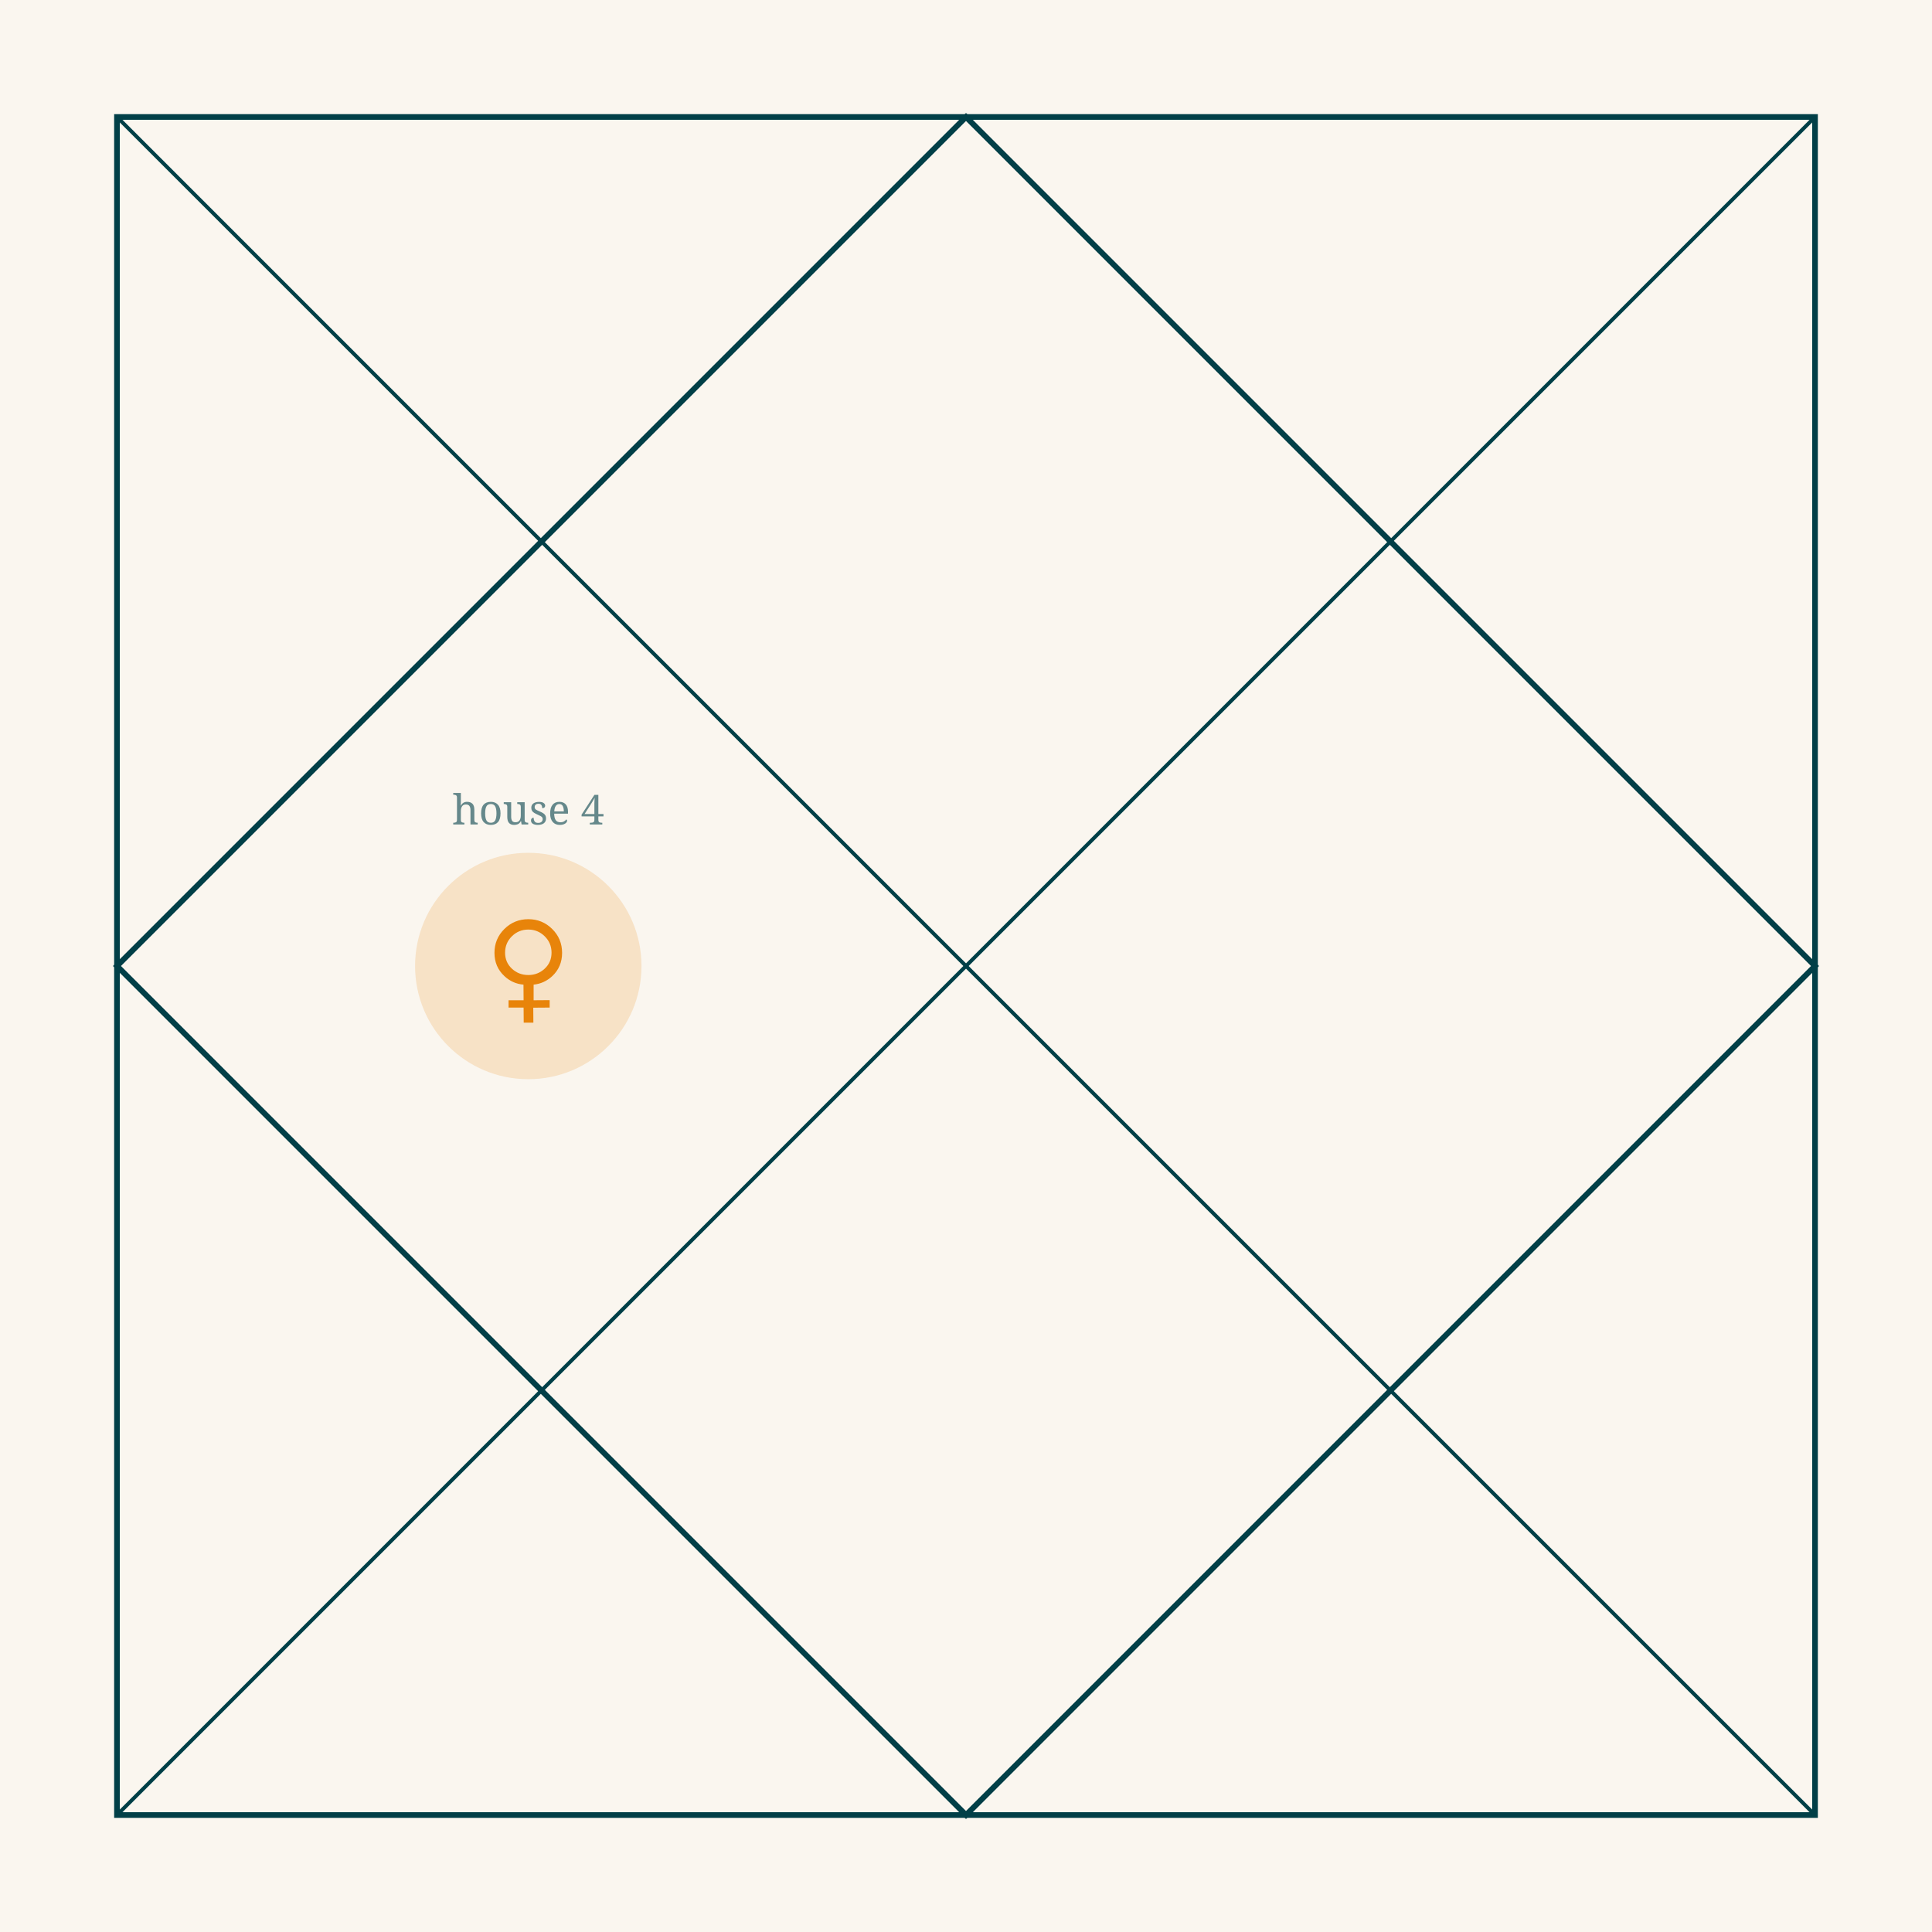
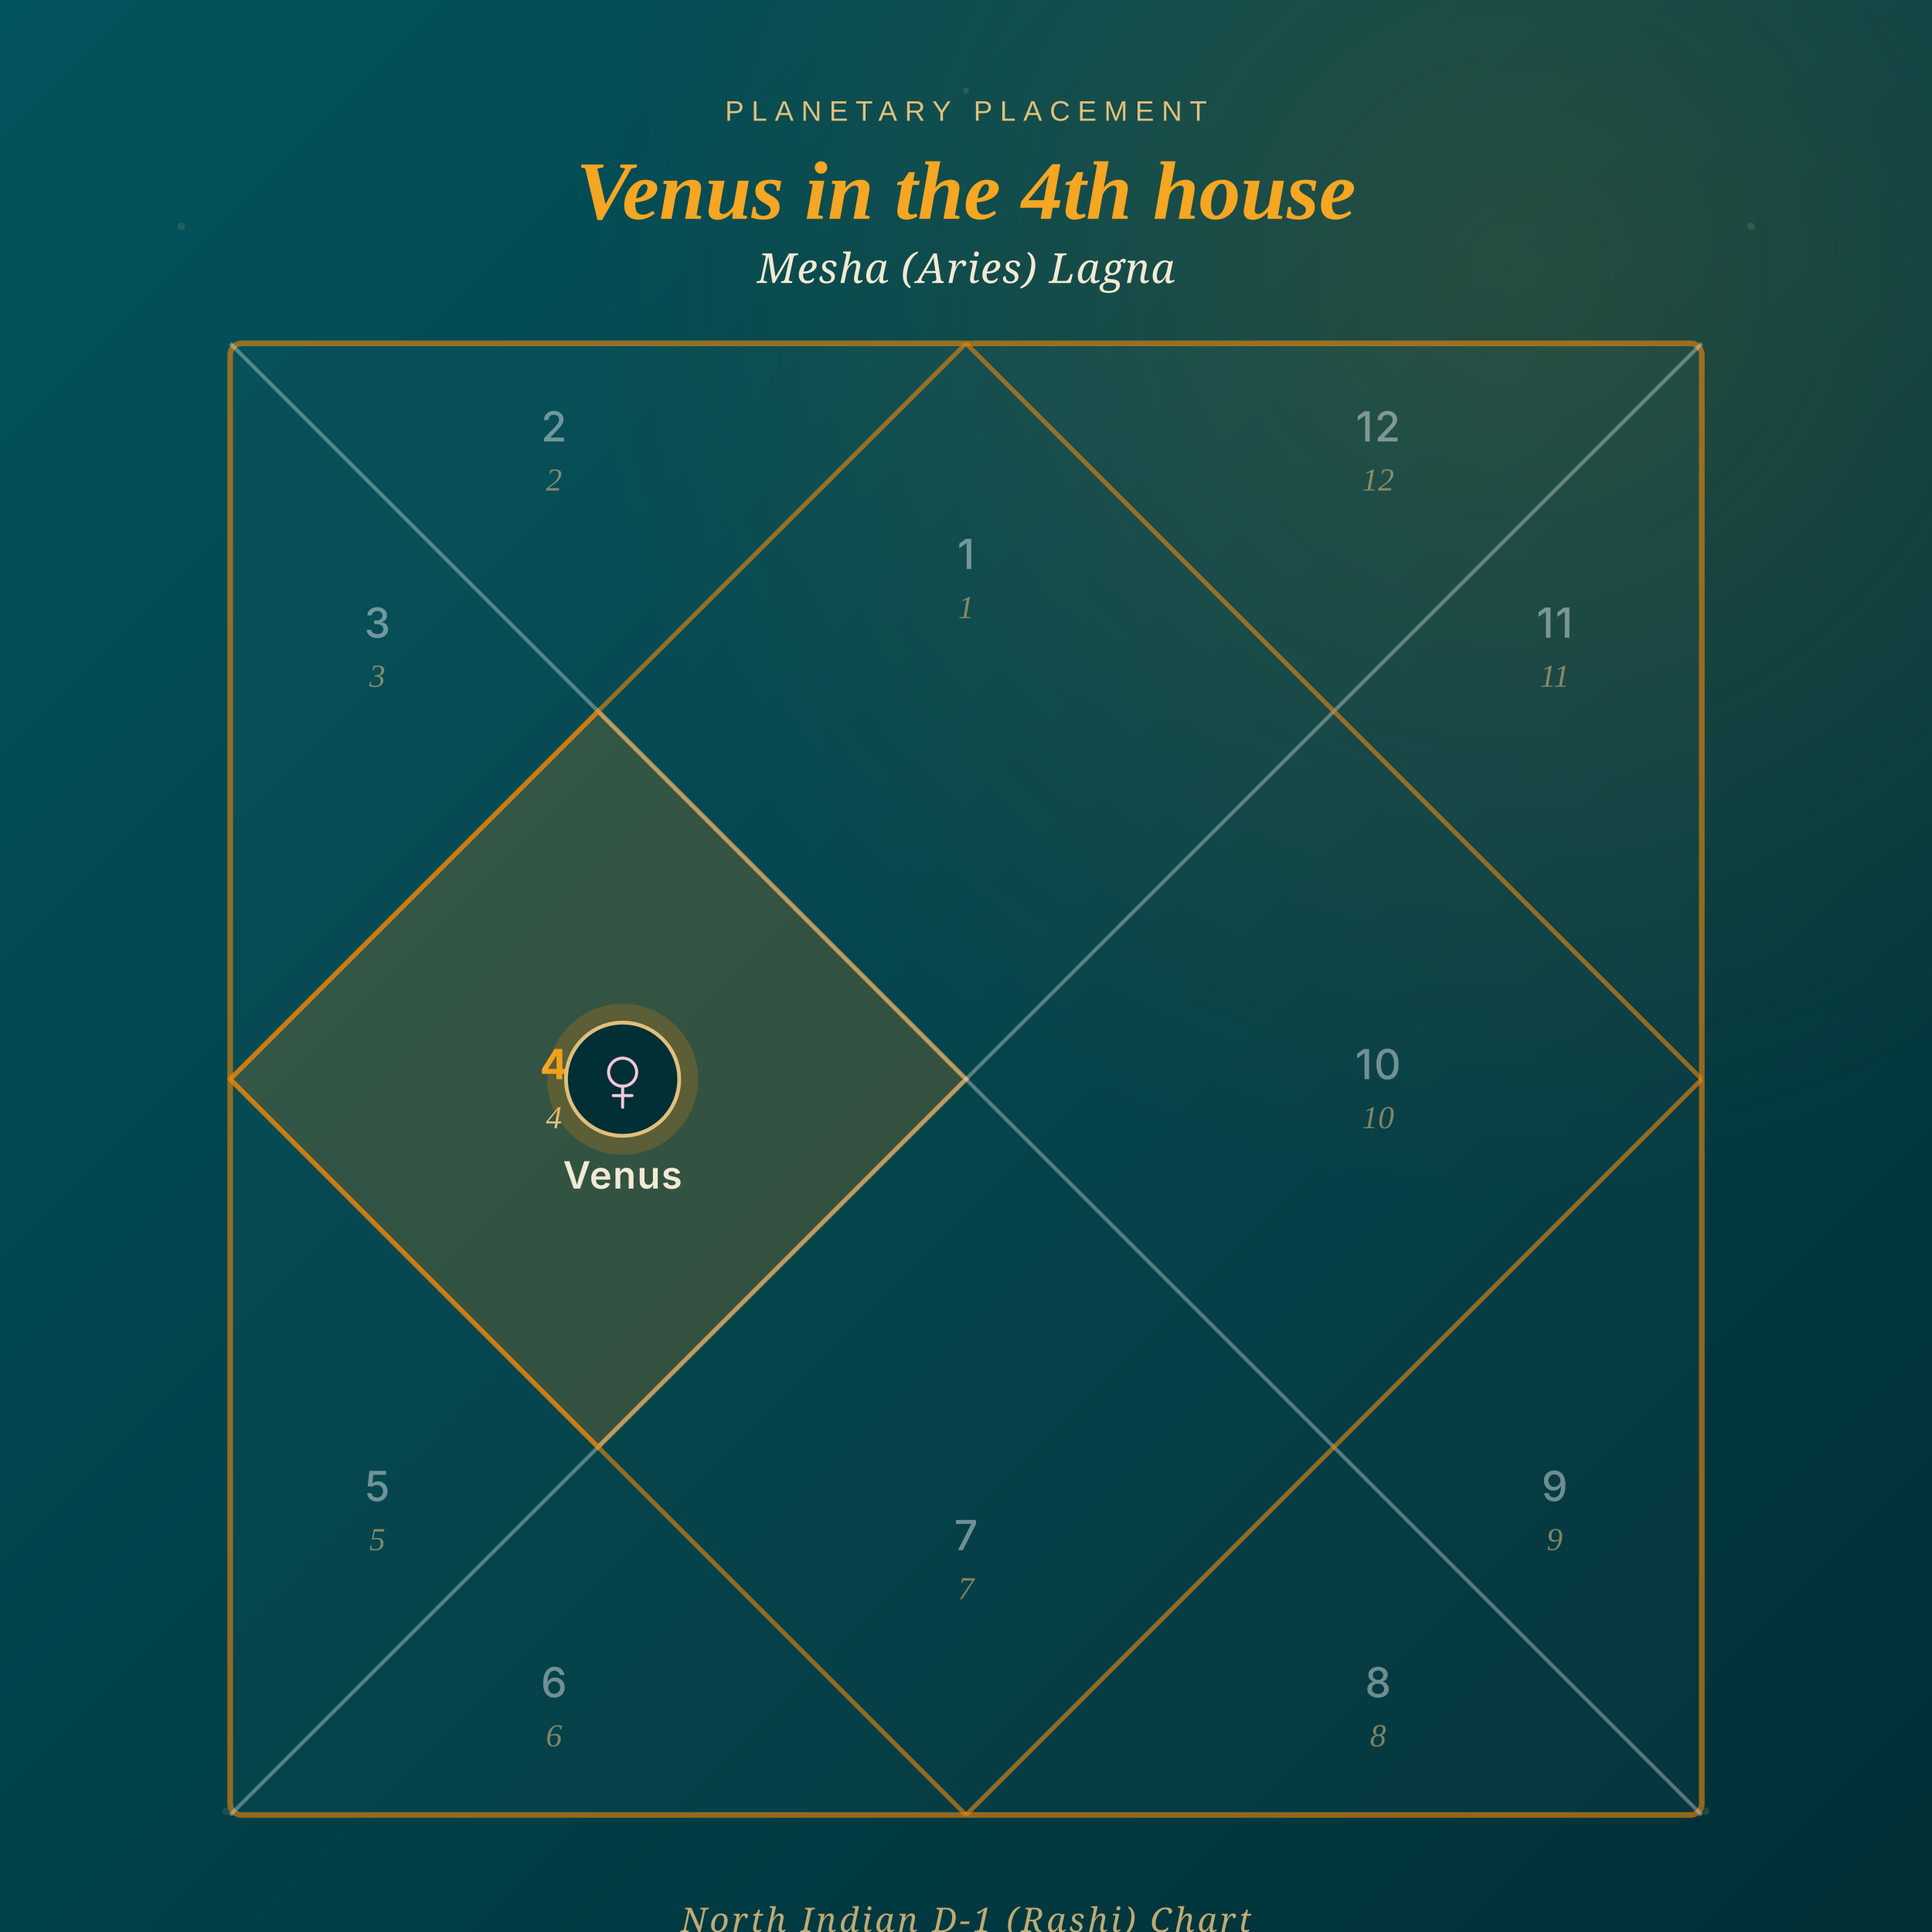
- <svg xmlns="http://www.w3.org/2000/svg" viewBox="0 0 1024 1024" role="img" aria-label="North Indian kundali chart highlighting Venus in the fourth house of Mesh">
-   <rect width="1024" height="1024" fill="#faf6ef" />
-   <rect x="62" y="62" width="900" height="900" fill="none" stroke="#013F47" stroke-width="3" />
-   <line x1="62" y1="62" x2="962" y2="962" stroke="#013F47" stroke-width="2" />
-   <line x1="962" y1="62" x2="62" y2="962" stroke="#013F47" stroke-width="2" />
-   <polygon points="512,62 962,512 512,962 62,512" fill="none" stroke="#013F47" stroke-width="3" />
-   <circle cx="280" cy="512" r="60" fill="#e8840a" opacity="0.18" />
-   <text x="280" y="534" text-anchor="middle" font-family="serif" font-size="64" fill="#e8840a">♀</text>
-   <text x="280" y="437" text-anchor="middle" font-family="serif" font-size="22" fill="#013F47" opacity="0.6">house 4</text>
+ <svg xmlns="http://www.w3.org/2000/svg" width="1024" height="1024" viewBox="0 0 1024 1024">
+   <defs>
+     <linearGradient id="kbg" x1="0%" y1="0%" x2="100%" y2="100%">
+       <stop offset="0%" stop-color="#02545E" />
+       <stop offset="55%" stop-color="#013F47" />
+       <stop offset="100%" stop-color="#012F36" />
+     </linearGradient>
+     <radialGradient id="kglow" cx="78%" cy="14%" r="48%">
+       <stop offset="0%" stop-color="rgba(232,132,10,0.16)" />
+       <stop offset="100%" stop-color="rgba(232,132,10,0)" />
+     </radialGradient>
+   </defs>
+   <rect width="1024" height="1024" fill="url(#kbg)" />
+   <rect width="1024" height="1024" fill="url(#kglow)" />
+   <g fill="#E0BF7C" opacity="0.14">
+     <circle cx="96" cy="120" r="2" />
+     <circle cx="928" cy="120" r="2" />
+     <circle cx="120" cy="960" r="2" />
+     <circle cx="904" cy="960" r="2" />
+     <circle cx="512" cy="48" r="1.6" />
+   </g>
+   <g text-anchor="middle">
+     <text x="512" y="64" font-family="'Helvetica Neue', Arial, sans-serif" font-size="15" fill="#E0BF7C" letter-spacing="4" font-weight="500">PLANETARY PLACEMENT</text>
+     <text x="512" y="116" font-family="Georgia, 'Times New Roman', serif" font-size="44" fill="#f5a623" font-weight="600" font-style="italic">Venus in the 4th house</text>
+     <text x="512" y="150" font-family="Georgia, serif" font-size="22" fill="#F2EAD3" font-style="italic" letter-spacing="0.5">Mesha (Aries) Lagna</text>
+   </g>
+   <polygon points="122.0,572.0 317.0,377.0 512.0,572.0 317.0,767.0" fill="#e8840a" fill-opacity="0.20" stroke="#e8840a" stroke-opacity="0.6" stroke-width="2.6" />
+   <rect x="122.0" y="182.0" width="780.0" height="780.0" fill="rgba(255,255,255,0.02)" stroke="#e8840a" stroke-opacity="0.62" stroke-width="3" rx="6" />
+   <line x1="122.0" y1="182.0" x2="902.0" y2="962.0" stroke="rgba(255,255,255,0.32)" stroke-width="2" />
+   <line x1="902.0" y1="182.0" x2="122.0" y2="962.0" stroke="rgba(255,255,255,0.32)" stroke-width="2" />
+   <line x1="512.0" y1="182.0" x2="902.0" y2="572.0" stroke="#e8840a" stroke-opacity="0.62" stroke-width="2.4" />
+   <line x1="902.0" y1="572.0" x2="512.0" y2="962.0" stroke="#e8840a" stroke-opacity="0.62" stroke-width="2.4" />
+   <line x1="512.0" y1="962.0" x2="122.0" y2="572.0" stroke="#e8840a" stroke-opacity="0.62" stroke-width="2.4" />
+   <line x1="122.0" y1="572.0" x2="512.0" y2="182.0" stroke="#e8840a" stroke-opacity="0.62" stroke-width="2.4" />
+   <g>
+     <text x="512.0" y="301.6" text-anchor="middle" font-family="Inter, 'Helvetica Neue', Arial, sans-serif" font-size="22" font-weight="500" fill="rgba(255,255,255,0.42)" letter-spacing="0.04em">1</text>
+     <text x="512.0" y="327.6" text-anchor="middle" font-family="Georgia, 'Times New Roman', serif" font-size="17" fill="rgba(224,191,124,0.55)" font-style="italic">1</text>
+   </g>
+   <g>
+     <text x="293.6" y="234.0" text-anchor="middle" font-family="Inter, 'Helvetica Neue', Arial, sans-serif" font-size="22" font-weight="500" fill="rgba(255,255,255,0.42)" letter-spacing="0.04em">2</text>
+     <text x="293.6" y="260.0" text-anchor="middle" font-family="Georgia, 'Times New Roman', serif" font-size="17" fill="rgba(224,191,124,0.55)" font-style="italic">2</text>
+   </g>
+   <g>
+     <text x="200.0" y="338.0" text-anchor="middle" font-family="Inter, 'Helvetica Neue', Arial, sans-serif" font-size="22" font-weight="500" fill="rgba(255,255,255,0.42)" letter-spacing="0.04em">3</text>
+     <text x="200.0" y="364.0" text-anchor="middle" font-family="Georgia, 'Times New Roman', serif" font-size="17" fill="rgba(224,191,124,0.55)" font-style="italic">3</text>
+   </g>
+   <g>
+     <text x="293.6" y="572.0" text-anchor="middle" font-family="Inter, 'Helvetica Neue', Arial, sans-serif" font-size="22" font-weight="700" fill="#f5a623" letter-spacing="0.04em">4</text>
+     <text x="293.6" y="598.0" text-anchor="middle" font-family="Georgia, 'Times New Roman', serif" font-size="17" fill="#E0BF7C" font-style="italic">4</text>
+     <g transform="translate(330.0, 572.0)">
+       <circle r="40" fill="#e8840a" fill-opacity="0.22" />
+       <circle r="30" fill="#012F36" stroke="#E0BF7C" stroke-width="2" />
+       <g transform="scale(0.62)">
+         <circle cx="0" cy="-6" r="12" stroke="#F2C8D8" stroke-width="2.6" stroke-linecap="round" stroke-linejoin="round" fill="none" />
+         <line x1="0" y1="6" x2="0" y2="24" stroke="#F2C8D8" stroke-width="2.6" stroke-linecap="round" stroke-linejoin="round" fill="none" />
+         <line x1="-8" y1="14" x2="8" y2="14" stroke="#F2C8D8" stroke-width="2.6" stroke-linecap="round" stroke-linejoin="round" fill="none" />
+       </g>
+     </g>
+     <text x="330.0" y="630.0" text-anchor="middle" font-family="Inter, 'Helvetica Neue', Arial, sans-serif" font-size="20" font-weight="600" fill="#F2EAD3" letter-spacing="0.03em">Venus</text>
+   </g>
+   <g>
+     <text x="200.0" y="795.6" text-anchor="middle" font-family="Inter, 'Helvetica Neue', Arial, sans-serif" font-size="22" font-weight="500" fill="rgba(255,255,255,0.42)" letter-spacing="0.04em">5</text>
+     <text x="200.0" y="821.6" text-anchor="middle" font-family="Georgia, 'Times New Roman', serif" font-size="17" fill="rgba(224,191,124,0.55)" font-style="italic">5</text>
+   </g>
+   <g>
+     <text x="293.6" y="899.6" text-anchor="middle" font-family="Inter, 'Helvetica Neue', Arial, sans-serif" font-size="22" font-weight="500" fill="rgba(255,255,255,0.42)" letter-spacing="0.04em">6</text>
+     <text x="293.6" y="925.6" text-anchor="middle" font-family="Georgia, 'Times New Roman', serif" font-size="17" fill="rgba(224,191,124,0.55)" font-style="italic">6</text>
+   </g>
+   <g>
+     <text x="512.0" y="821.6" text-anchor="middle" font-family="Inter, 'Helvetica Neue', Arial, sans-serif" font-size="22" font-weight="500" fill="rgba(255,255,255,0.42)" letter-spacing="0.04em">7</text>
+     <text x="512.0" y="847.6" text-anchor="middle" font-family="Georgia, 'Times New Roman', serif" font-size="17" fill="rgba(224,191,124,0.55)" font-style="italic">7</text>
+   </g>
+   <g>
+     <text x="730.4" y="899.6" text-anchor="middle" font-family="Inter, 'Helvetica Neue', Arial, sans-serif" font-size="22" font-weight="500" fill="rgba(255,255,255,0.42)" letter-spacing="0.04em">8</text>
+     <text x="730.4" y="925.6" text-anchor="middle" font-family="Georgia, 'Times New Roman', serif" font-size="17" fill="rgba(224,191,124,0.55)" font-style="italic">8</text>
+   </g>
+   <g>
+     <text x="824.0" y="795.6" text-anchor="middle" font-family="Inter, 'Helvetica Neue', Arial, sans-serif" font-size="22" font-weight="500" fill="rgba(255,255,255,0.42)" letter-spacing="0.04em">9</text>
+     <text x="824.0" y="821.6" text-anchor="middle" font-family="Georgia, 'Times New Roman', serif" font-size="17" fill="rgba(224,191,124,0.55)" font-style="italic">9</text>
+   </g>
+   <g>
+     <text x="730.4" y="572.0" text-anchor="middle" font-family="Inter, 'Helvetica Neue', Arial, sans-serif" font-size="22" font-weight="500" fill="rgba(255,255,255,0.42)" letter-spacing="0.04em">10</text>
+     <text x="730.4" y="598.0" text-anchor="middle" font-family="Georgia, 'Times New Roman', serif" font-size="17" fill="rgba(224,191,124,0.55)" font-style="italic">10</text>
+   </g>
+   <g>
+     <text x="824.0" y="338.0" text-anchor="middle" font-family="Inter, 'Helvetica Neue', Arial, sans-serif" font-size="22" font-weight="500" fill="rgba(255,255,255,0.42)" letter-spacing="0.04em">11</text>
+     <text x="824.0" y="364.0" text-anchor="middle" font-family="Georgia, 'Times New Roman', serif" font-size="17" fill="rgba(224,191,124,0.55)" font-style="italic">11</text>
+   </g>
+   <g>
+     <text x="730.4" y="234.0" text-anchor="middle" font-family="Inter, 'Helvetica Neue', Arial, sans-serif" font-size="22" font-weight="500" fill="rgba(255,255,255,0.42)" letter-spacing="0.04em">12</text>
+     <text x="730.4" y="260.0" text-anchor="middle" font-family="Georgia, 'Times New Roman', serif" font-size="17" fill="rgba(224,191,124,0.55)" font-style="italic">12</text>
+   </g>
+   <text x="512" y="1024" text-anchor="middle" font-family="Georgia, serif" font-size="18" fill="rgba(224,191,124,0.85)" font-style="italic" letter-spacing="1.5">North Indian D-1 (Rashi) Chart</text>
</svg>
